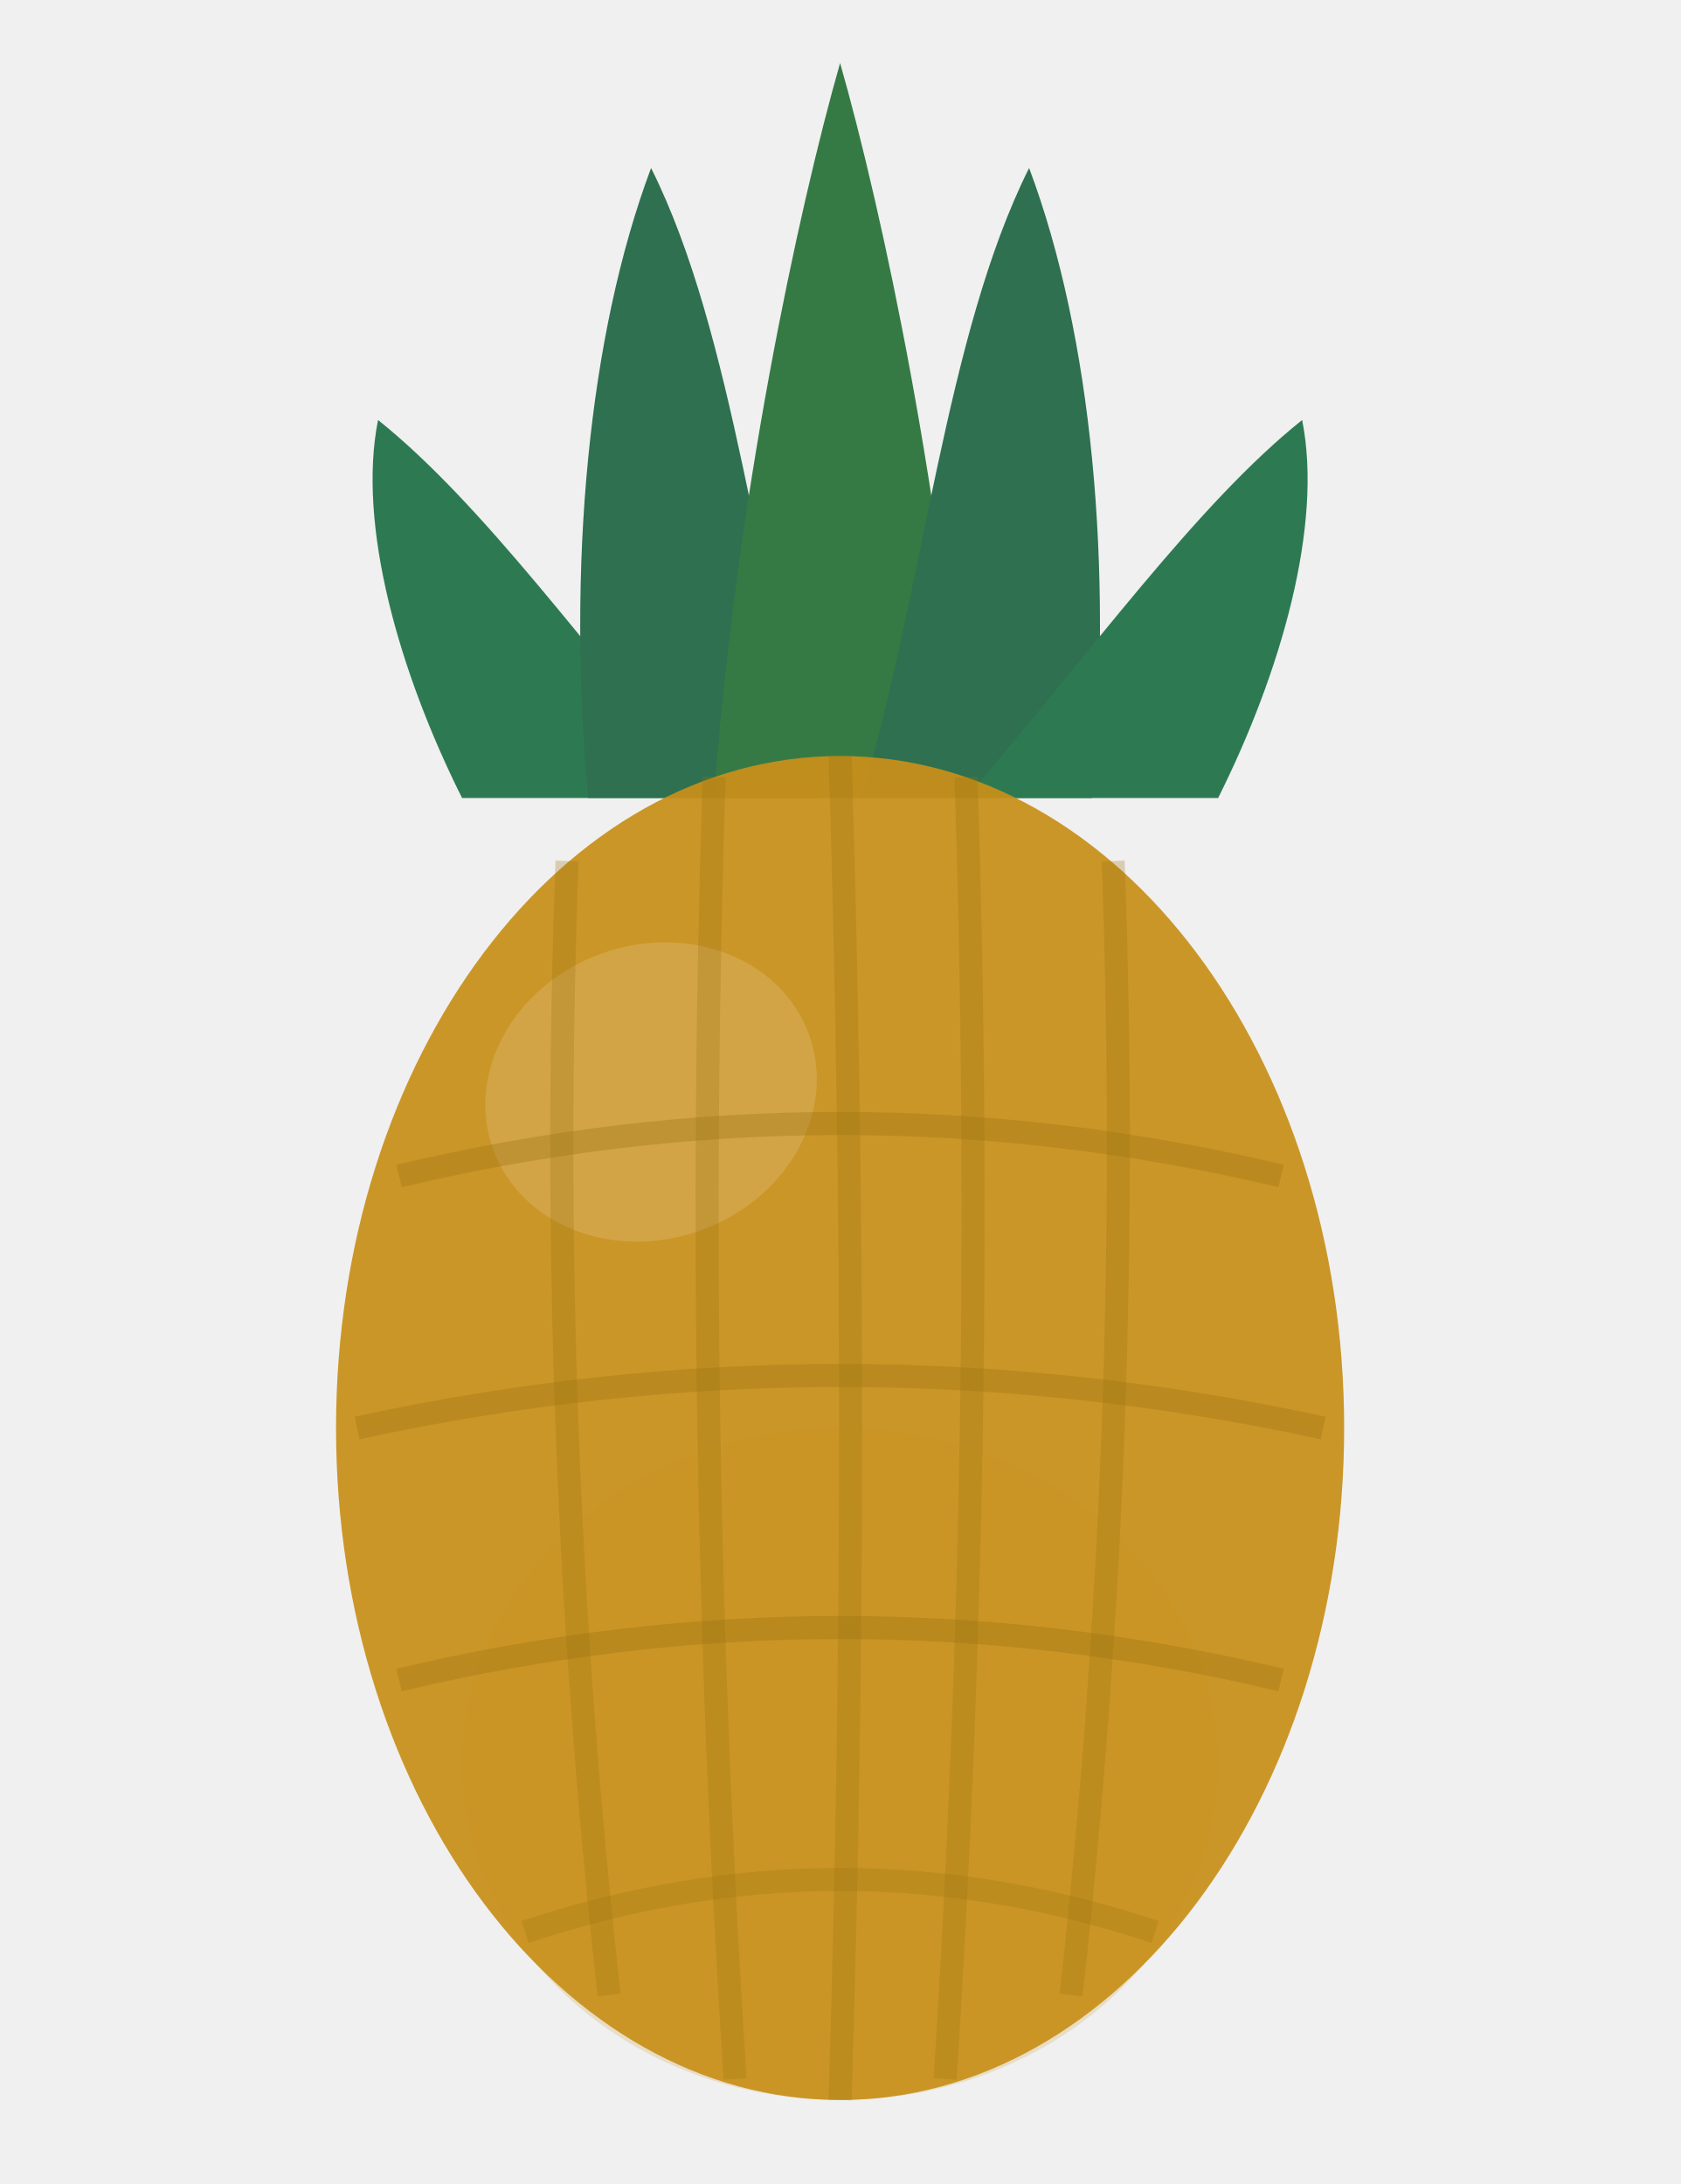
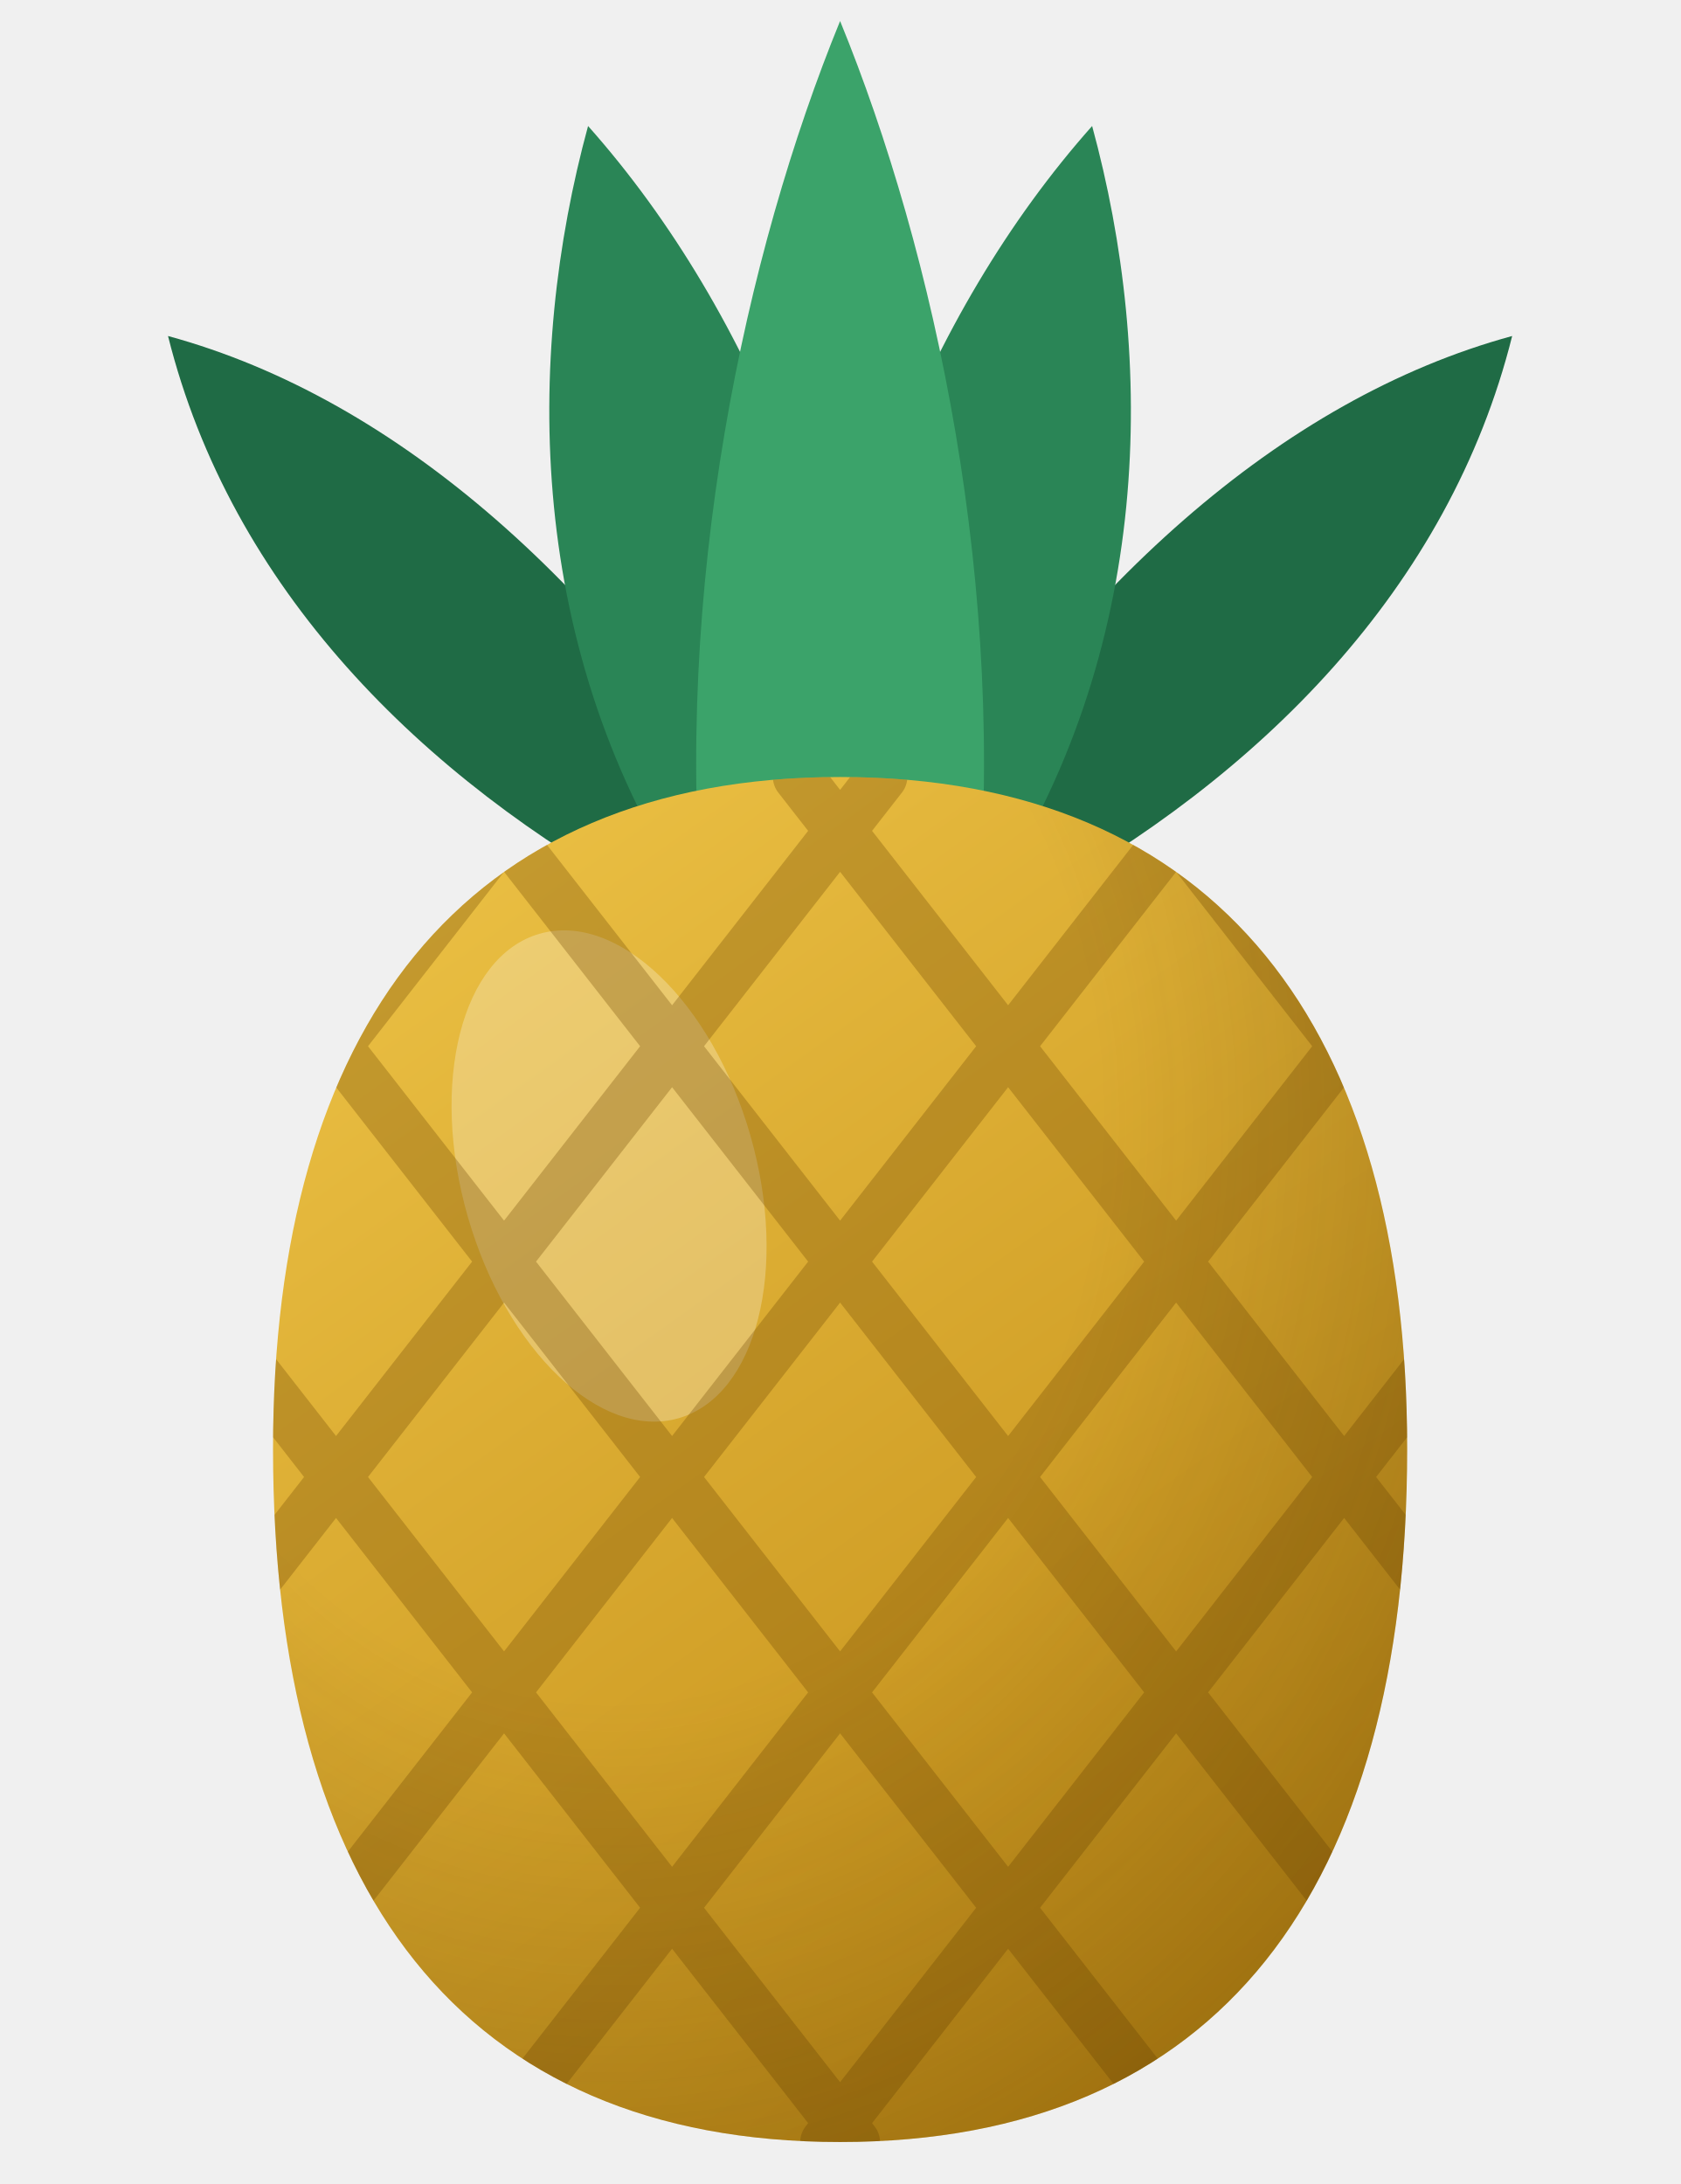
- <svg xmlns="http://www.w3.org/2000/svg" viewBox="0 0 40 52" fill="none">
-   <path d="M11 19 C9.5 16 8.5 12.5 9 10 C11.5 12 14 15.5 17 19Z" fill="#2D7A52" />
-   <path d="M14 19 C13.5 13.5 14 8 15.5 4 C17.5 8 18 14 19.5 19Z" fill="#2E7050" />
-   <path d="M17 19 C17.5 12 19 5 20 1.5 C21 5 22.5 12 23 19Z" fill="#357A44" />
-   <path d="M26 19 C26.5 13.5 26 8 24.5 4 C22.5 8 22 14 20.5 19Z" fill="#2E7050" />
-   <path d="M29 19 C30.5 16 31.5 12.5 31 10 C28.5 12 26 15.5 23 19Z" fill="#2D7A52" />
-   <ellipse cx="20" cy="34" rx="12" ry="16" fill="#C8901A" opacity="0.93" />
-   <ellipse cx="20" cy="42" rx="9" ry="8" fill="#C8901A" opacity="0.2" />
-   <ellipse cx="15.5" cy="26" rx="4" ry="3.5" fill="white" opacity="0.14" transform="rotate(-20 15.5 26)" />
-   <path d="M9.5 28 Q20 25.5 30.5 28" stroke="#9B7210" stroke-width="0.55" fill="none" opacity="0.35" />
-   <path d="M8.5 34 Q20 31.5 31.5 34" stroke="#9B7210" stroke-width="0.55" fill="none" opacity="0.35" />
-   <path d="M9.5 40 Q20 37.5 30.5 40" stroke="#9B7210" stroke-width="0.55" fill="none" opacity="0.35" />
-   <path d="M12.5 46 Q20 43.5 27.5 46" stroke="#9B7210" stroke-width="0.55" fill="none" opacity="0.28" />
-   <path d="M13.5 20.5 Q13 34 14.5 47.5" stroke="#9B7210" stroke-width="0.55" fill="none" opacity="0.28" />
-   <path d="M17 18.5 Q16.5 34 17.5 49.5" stroke="#9B7210" stroke-width="0.55" fill="none" opacity="0.28" />
-   <path d="M20 18 Q20.5 34 20 50" stroke="#9B7210" stroke-width="0.55" fill="none" opacity="0.28" />
-   <path d="M23 18.5 Q23.5 34 22.5 49.5" stroke="#9B7210" stroke-width="0.55" fill="none" opacity="0.28" />
-   <path d="M26.5 20.5 Q27 34 25.5 47.5" stroke="#9B7210" stroke-width="0.55" fill="none" opacity="0.28" />
+ <svg xmlns="http://www.w3.org/2000/svg" viewBox="0 0 80 104" fill="none">
+   <defs>
+     <clipPath id="pa-clip">
+       <path d="M40 37 C58 37 67 49 67 69 C67 90 58 102 40 102 C22 102 13 90 13 69 C13 49 22 37 40 37 Z" />
+     </clipPath>
+     <radialGradient id="pa-shade" cx="0.3" cy="0.25" r="0.95">
+       <stop offset="0.45" stop-color="#3D2600" stop-opacity="0" />
+       <stop offset="1" stop-color="#3D2600" stop-opacity="0.32" />
+     </radialGradient>
+     <linearGradient id="pa-gold" x1="0.2" y1="0" x2="0.8" y2="1">
+       <stop offset="0" stop-color="#EBC044" />
+       <stop offset="1" stop-color="#C08A14" />
+     </linearGradient>
+   </defs>
+   <path d="M31 43 C20 37 11 28 8 16 C19 19 29 28 37 41 Z" fill="#1F6B45" />
+   <path d="M49 43 C60 37 69 28 72 16 C61 19 51 28 43 41 Z" fill="#1F6B45" />
+   <path d="M33 43 C25 31 25 17 28 6 C36 15 41 28 42 42 Z" fill="#2A8556" />
+   <path d="M47 43 C55 31 55 17 52 6 C44 15 39 28 38 42 Z" fill="#2A8556" />
+   <path d="M33.5 44 C32 28 35.5 12 40 1 C44.5 12 48 28 46.5 44 Z" fill="#3BA36A" />
+   <path d="M40 37 C58 37 67 49 67 69 C67 90 58 102 40 102 C22 102 13 90 13 69 C13 49 22 37 40 37 Z" fill="url(#pa-gold)" />
+   <g clip-path="url(#pa-clip)">
+     <ellipse cx="29" cy="56" rx="7" ry="12" fill="#FFFFFF" opacity="0.26" transform="rotate(-16 29 56)" />
+     <path d="M-42 37 L8.7 102 M122 37 L71.3 102 M-26 37 L24.7 102 M106 37 L55.3 102 M-10 37 L40.7 102 M90 37 L39.3 102 M6 37 L56.7 102 M74 37 L23.3 102 M22 37 L72.7 102 M58 37 L7.3 102 M38 37 L88.7 102 M42 37 L-8.7 102 M54 37 L104.7 102 M26 37 L-24.7 102 M70 37 L120.7 102 M10 37 L-40.7 102" stroke="#6B4300" stroke-opacity="0.3" stroke-width="2.4" stroke-linecap="round" fill="none" />
+     <rect x="13" y="37" width="54" height="65" fill="url(#pa-shade)" />
+   </g>
</svg>
